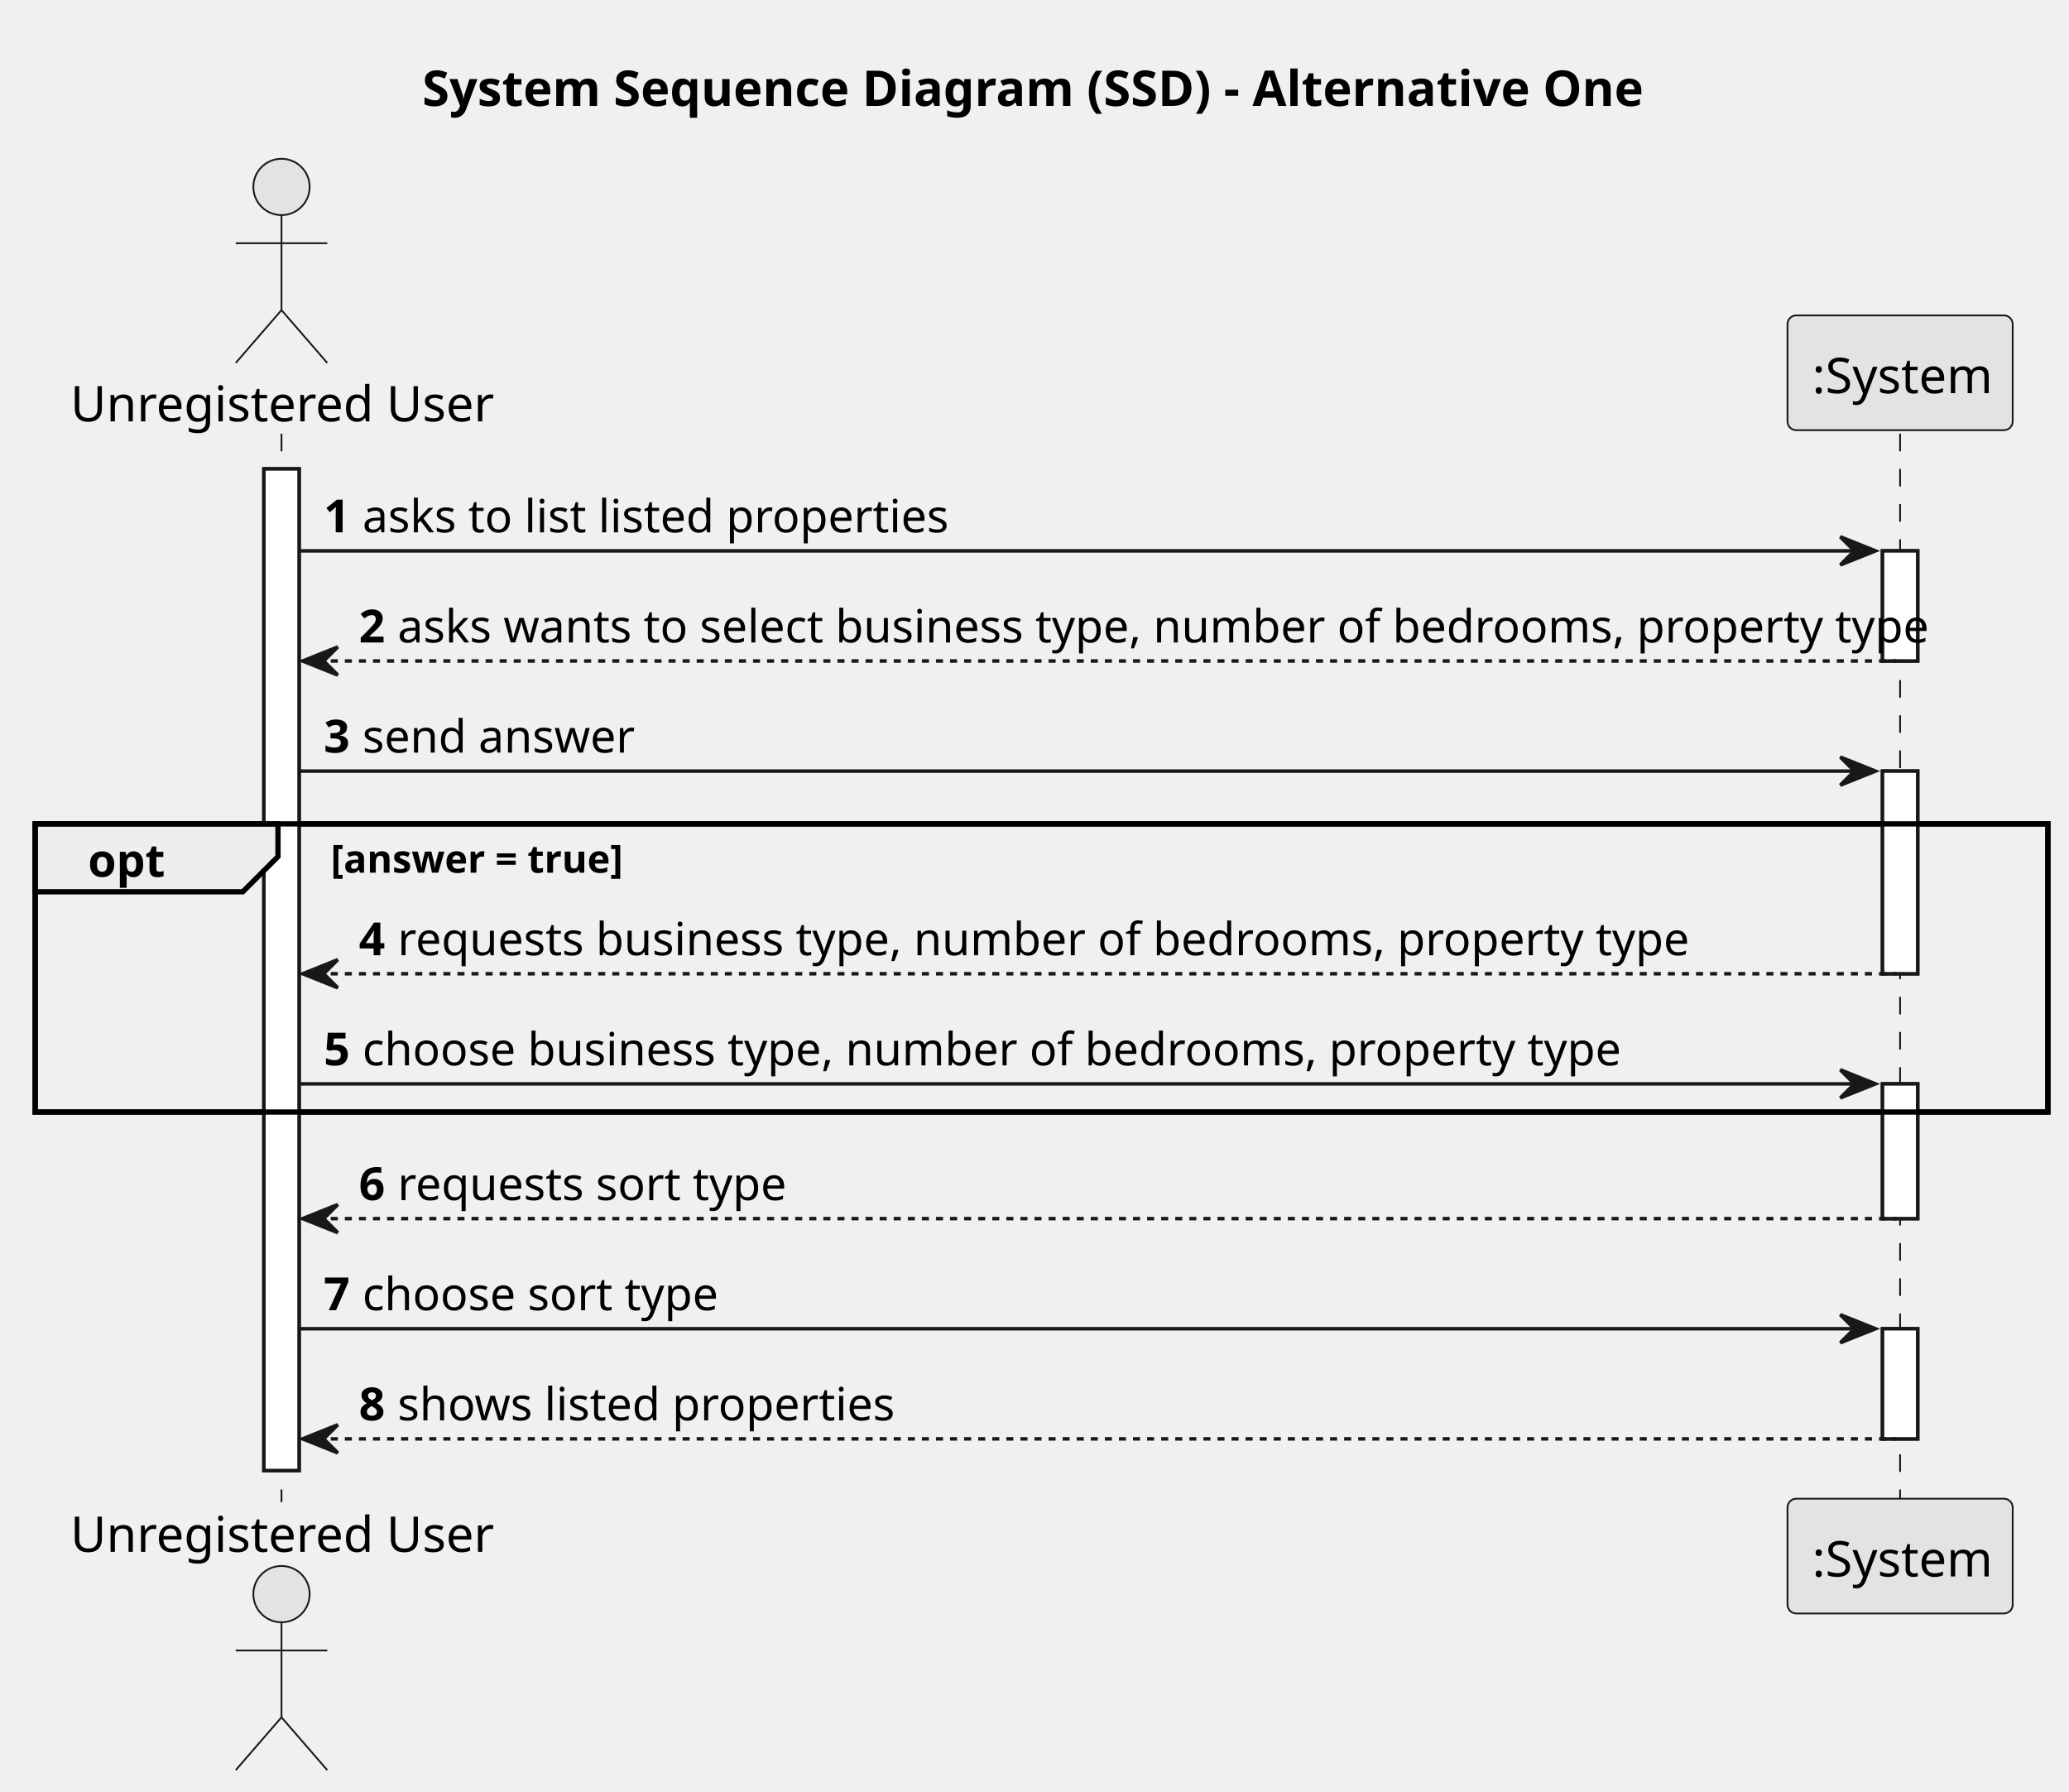
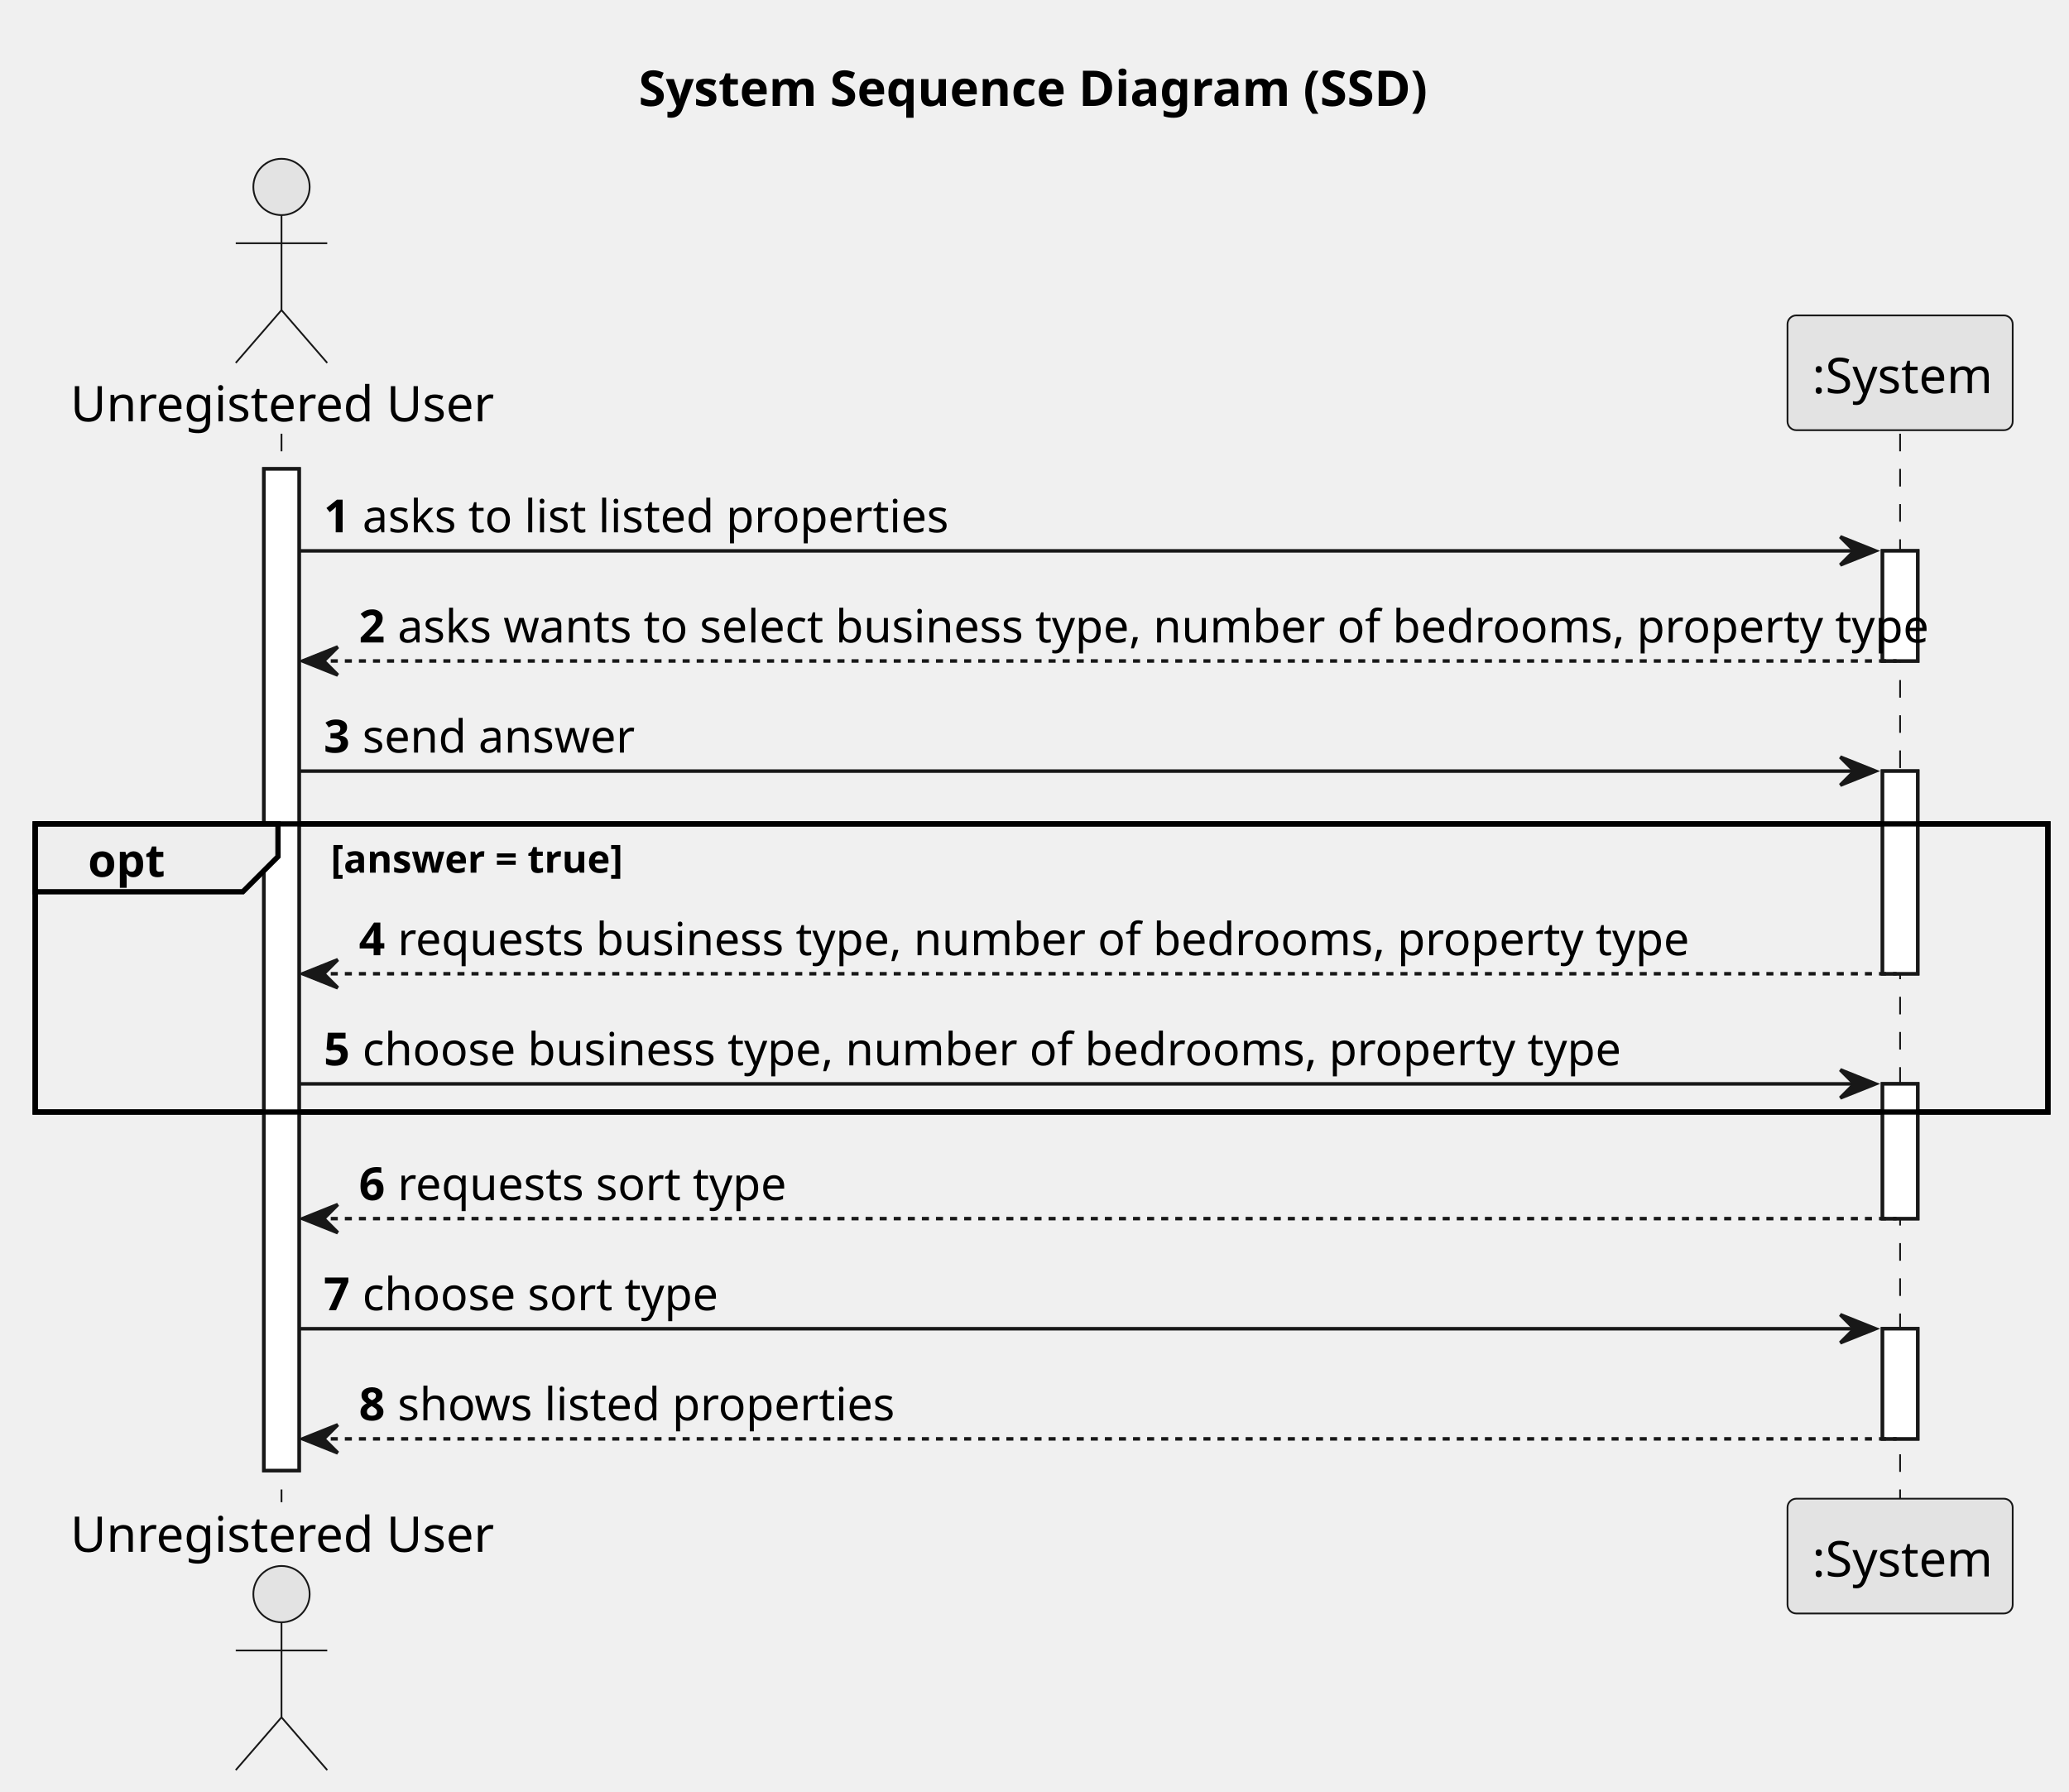
<svg xmlns="http://www.w3.org/2000/svg" contentStyleType="text/css" height="509px" preserveAspectRatio="none" style="width:588px;height:509px;background:#FFFFFF;" version="1.1" viewBox="0 0 588 509" width="588px" zoomAndPan="magnify">
  <defs />
  <g>
-     <text fill="#000000" font-family="sans-serif" font-size="14" font-weight="bold" lengthAdjust="spacing" textLength="351" x="120" y="30.107">System Sequence Diagram (SSD) - Alternative One</text>
+     <text fill="#000000" font-family="sans-serif" font-size="14" font-weight="bold" lengthAdjust="spacing" textLength="228" x="181.5" y="30.107">System Sequence Diagram (SSD)</text>
    <rect fill="#FFFFFF" height="284.619" style="stroke:#181818;stroke-width:1.0;" width="10" x="75" y="133.242" />
    <rect fill="#FFFFFF" height="31.291" style="stroke:#181818;stroke-width:1.0;" width="10" x="535" y="156.533" />
    <rect fill="#FFFFFF" height="57.582" style="stroke:#181818;stroke-width:1.0;" width="10" x="535" y="219.115" />
    <rect fill="#FFFFFF" height="38.291" style="stroke:#181818;stroke-width:1.0;" width="10" x="535" y="307.988" />
    <rect fill="#FFFFFF" height="31.291" style="stroke:#181818;stroke-width:1.0;" width="10" x="535" y="377.57" />
    <rect fill="none" height="81.873" style="stroke:#000000;stroke-width:1.5;" width="572" x="10" y="234.115" />
    <line style="stroke:#181818;stroke-width:0.5;stroke-dasharray:5.0,5.0;" x1="80" x2="80" y1="123.242" y2="426.861" />
    <line style="stroke:#181818;stroke-width:0.5;stroke-dasharray:5.0,5.0;" x1="540" x2="540" y1="123.242" y2="426.861" />
    <text fill="#000000" font-family="sans-serif" font-size="14" lengthAdjust="spacing" textLength="114" x="20" y="119.728">Unregistered User</text>
    <ellipse cx="80" cy="53.121" fill="#E3E3E3" rx="8" ry="8" style="stroke:#181818;stroke-width:0.5;" />
    <path d="M80,61.121 L80,88.121 M67,69.121 L93,69.121 M80,88.121 L67,103.121 M80,88.121 L93,103.121 " fill="none" style="stroke:#181818;stroke-width:0.5;" />
    <text fill="#000000" font-family="sans-serif" font-size="14" lengthAdjust="spacing" textLength="114" x="20" y="440.969">Unregistered User</text>
    <ellipse cx="80" cy="452.982" fill="#E3E3E3" rx="8" ry="8" style="stroke:#181818;stroke-width:0.5;" />
    <path d="M80,460.982 L80,487.982 M67,468.982 L93,468.982 M80,487.982 L67,502.982 M80,487.982 L93,502.982 " fill="none" style="stroke:#181818;stroke-width:0.5;" />
    <rect fill="#E3E3E3" height="32.621" rx="2.5" ry="2.5" style="stroke:#181818;stroke-width:0.5;" width="64" x="508" y="89.621" />
    <text fill="#000000" font-family="sans-serif" font-size="14" lengthAdjust="spacing" textLength="50" x="515" y="111.728">:System</text>
    <rect fill="#E3E3E3" height="32.621" rx="2.5" ry="2.5" style="stroke:#181818;stroke-width:0.5;" width="64" x="508" y="425.861" />
    <text fill="#000000" font-family="sans-serif" font-size="14" lengthAdjust="spacing" textLength="50" x="515" y="447.969">:System</text>
    <rect fill="#FFFFFF" height="284.619" style="stroke:#181818;stroke-width:1.0;" width="10" x="75" y="133.242" />
    <rect fill="#FFFFFF" height="31.291" style="stroke:#181818;stroke-width:1.0;" width="10" x="535" y="156.533" />
    <rect fill="#FFFFFF" height="57.582" style="stroke:#181818;stroke-width:1.0;" width="10" x="535" y="219.115" />
    <rect fill="#FFFFFF" height="38.291" style="stroke:#181818;stroke-width:1.0;" width="10" x="535" y="307.988" />
    <rect fill="#FFFFFF" height="31.291" style="stroke:#181818;stroke-width:1.0;" width="10" x="535" y="377.57" />
    <polygon fill="#181818" points="523,152.533,533,156.533,523,160.533,527,156.533" style="stroke:#181818;stroke-width:1.0;" />
    <line style="stroke:#181818;stroke-width:1.0;" x1="85" x2="529" y1="156.533" y2="156.533" />
    <text fill="#000000" font-family="sans-serif" font-size="13" font-weight="bold" lengthAdjust="spacing" textLength="7" x="92" y="151.27">1</text>
    <text fill="#000000" font-family="sans-serif" font-size="13" lengthAdjust="spacing" textLength="160" x="103" y="151.27">asks to list listed properties</text>
    <polygon fill="#181818" points="96,183.824,86,187.824,96,191.824,92,187.824" style="stroke:#181818;stroke-width:1.0;" />
    <line style="stroke:#181818;stroke-width:1.0;stroke-dasharray:2.0,2.0;" x1="90" x2="539" y1="187.824" y2="187.824" />
    <text fill="#000000" font-family="sans-serif" font-size="13" font-weight="bold" lengthAdjust="spacing" textLength="7" x="102" y="182.561">2</text>
    <text fill="#000000" font-family="sans-serif" font-size="13" lengthAdjust="spacing" textLength="415" x="113" y="182.561">asks wants to select business type, number of bedrooms, property type</text>
    <polygon fill="#181818" points="523,215.115,533,219.115,523,223.115,527,219.115" style="stroke:#181818;stroke-width:1.0;" />
    <line style="stroke:#181818;stroke-width:1.0;" x1="85" x2="529" y1="219.115" y2="219.115" />
    <text fill="#000000" font-family="sans-serif" font-size="13" font-weight="bold" lengthAdjust="spacing" textLength="7" x="92" y="213.852">3</text>
    <text fill="#000000" font-family="sans-serif" font-size="13" lengthAdjust="spacing" textLength="73" x="103" y="213.852">send answer</text>
    <path d="M10,234.115 L79,234.115 L79,243.406 L69,253.406 L10,253.406 L10,234.115 " fill="#EEEEEE" style="stroke:#000000;stroke-width:1.5;" />
    <rect fill="none" height="81.873" style="stroke:#000000;stroke-width:1.5;" width="572" x="10" y="234.115" />
    <text fill="#000000" font-family="sans-serif" font-size="13" font-weight="bold" lengthAdjust="spacing" textLength="20" x="25" y="249.144">opt</text>
    <text fill="#000000" font-family="sans-serif" font-size="11" font-weight="bold" lengthAdjust="spacing" textLength="85" x="94" y="247.985">[answer = true]</text>
    <polygon fill="#181818" points="96,272.697,86,276.697,96,280.697,92,276.697" style="stroke:#181818;stroke-width:1.0;" />
    <line style="stroke:#181818;stroke-width:1.0;stroke-dasharray:2.0,2.0;" x1="90" x2="539" y1="276.697" y2="276.697" />
    <text fill="#000000" font-family="sans-serif" font-size="13" font-weight="bold" lengthAdjust="spacing" textLength="7" x="102" y="271.435">4</text>
    <text fill="#000000" font-family="sans-serif" font-size="13" lengthAdjust="spacing" textLength="345" x="113" y="271.435">requests business type, number of bedrooms, property type</text>
    <polygon fill="#181818" points="523,303.988,533,307.988,523,311.988,527,307.988" style="stroke:#181818;stroke-width:1.0;" />
    <line style="stroke:#181818;stroke-width:1.0;" x1="85" x2="529" y1="307.988" y2="307.988" />
    <text fill="#000000" font-family="sans-serif" font-size="13" font-weight="bold" lengthAdjust="spacing" textLength="7" x="92" y="302.726">5</text>
    <text fill="#000000" font-family="sans-serif" font-size="13" lengthAdjust="spacing" textLength="337" x="103" y="302.726">choose business type, number of bedrooms, property type</text>
    <polygon fill="#181818" points="96,342.279,86,346.279,96,350.279,92,346.279" style="stroke:#181818;stroke-width:1.0;" />
    <line style="stroke:#181818;stroke-width:1.0;stroke-dasharray:2.0,2.0;" x1="90" x2="539" y1="346.279" y2="346.279" />
    <text fill="#000000" font-family="sans-serif" font-size="13" font-weight="bold" lengthAdjust="spacing" textLength="7" x="102" y="341.017">6</text>
    <text fill="#000000" font-family="sans-serif" font-size="13" lengthAdjust="spacing" textLength="105" x="113" y="341.017">requests sort type</text>
    <polygon fill="#181818" points="523,373.57,533,377.57,523,381.57,527,377.57" style="stroke:#181818;stroke-width:1.0;" />
    <line style="stroke:#181818;stroke-width:1.0;" x1="85" x2="529" y1="377.57" y2="377.57" />
    <text fill="#000000" font-family="sans-serif" font-size="13" font-weight="bold" lengthAdjust="spacing" textLength="7" x="92" y="372.308">7</text>
    <text fill="#000000" font-family="sans-serif" font-size="13" lengthAdjust="spacing" textLength="97" x="103" y="372.308">choose sort type</text>
    <polygon fill="#181818" points="96,404.861,86,408.861,96,412.861,92,408.861" style="stroke:#181818;stroke-width:1.0;" />
    <line style="stroke:#181818;stroke-width:1.0;stroke-dasharray:2.0,2.0;" x1="90" x2="539" y1="408.861" y2="408.861" />
    <text fill="#000000" font-family="sans-serif" font-size="13" font-weight="bold" lengthAdjust="spacing" textLength="7" x="102" y="403.599">8</text>
    <text fill="#000000" font-family="sans-serif" font-size="13" lengthAdjust="spacing" textLength="133" x="113" y="403.599">shows listed properties</text>
  </g>
</svg>
